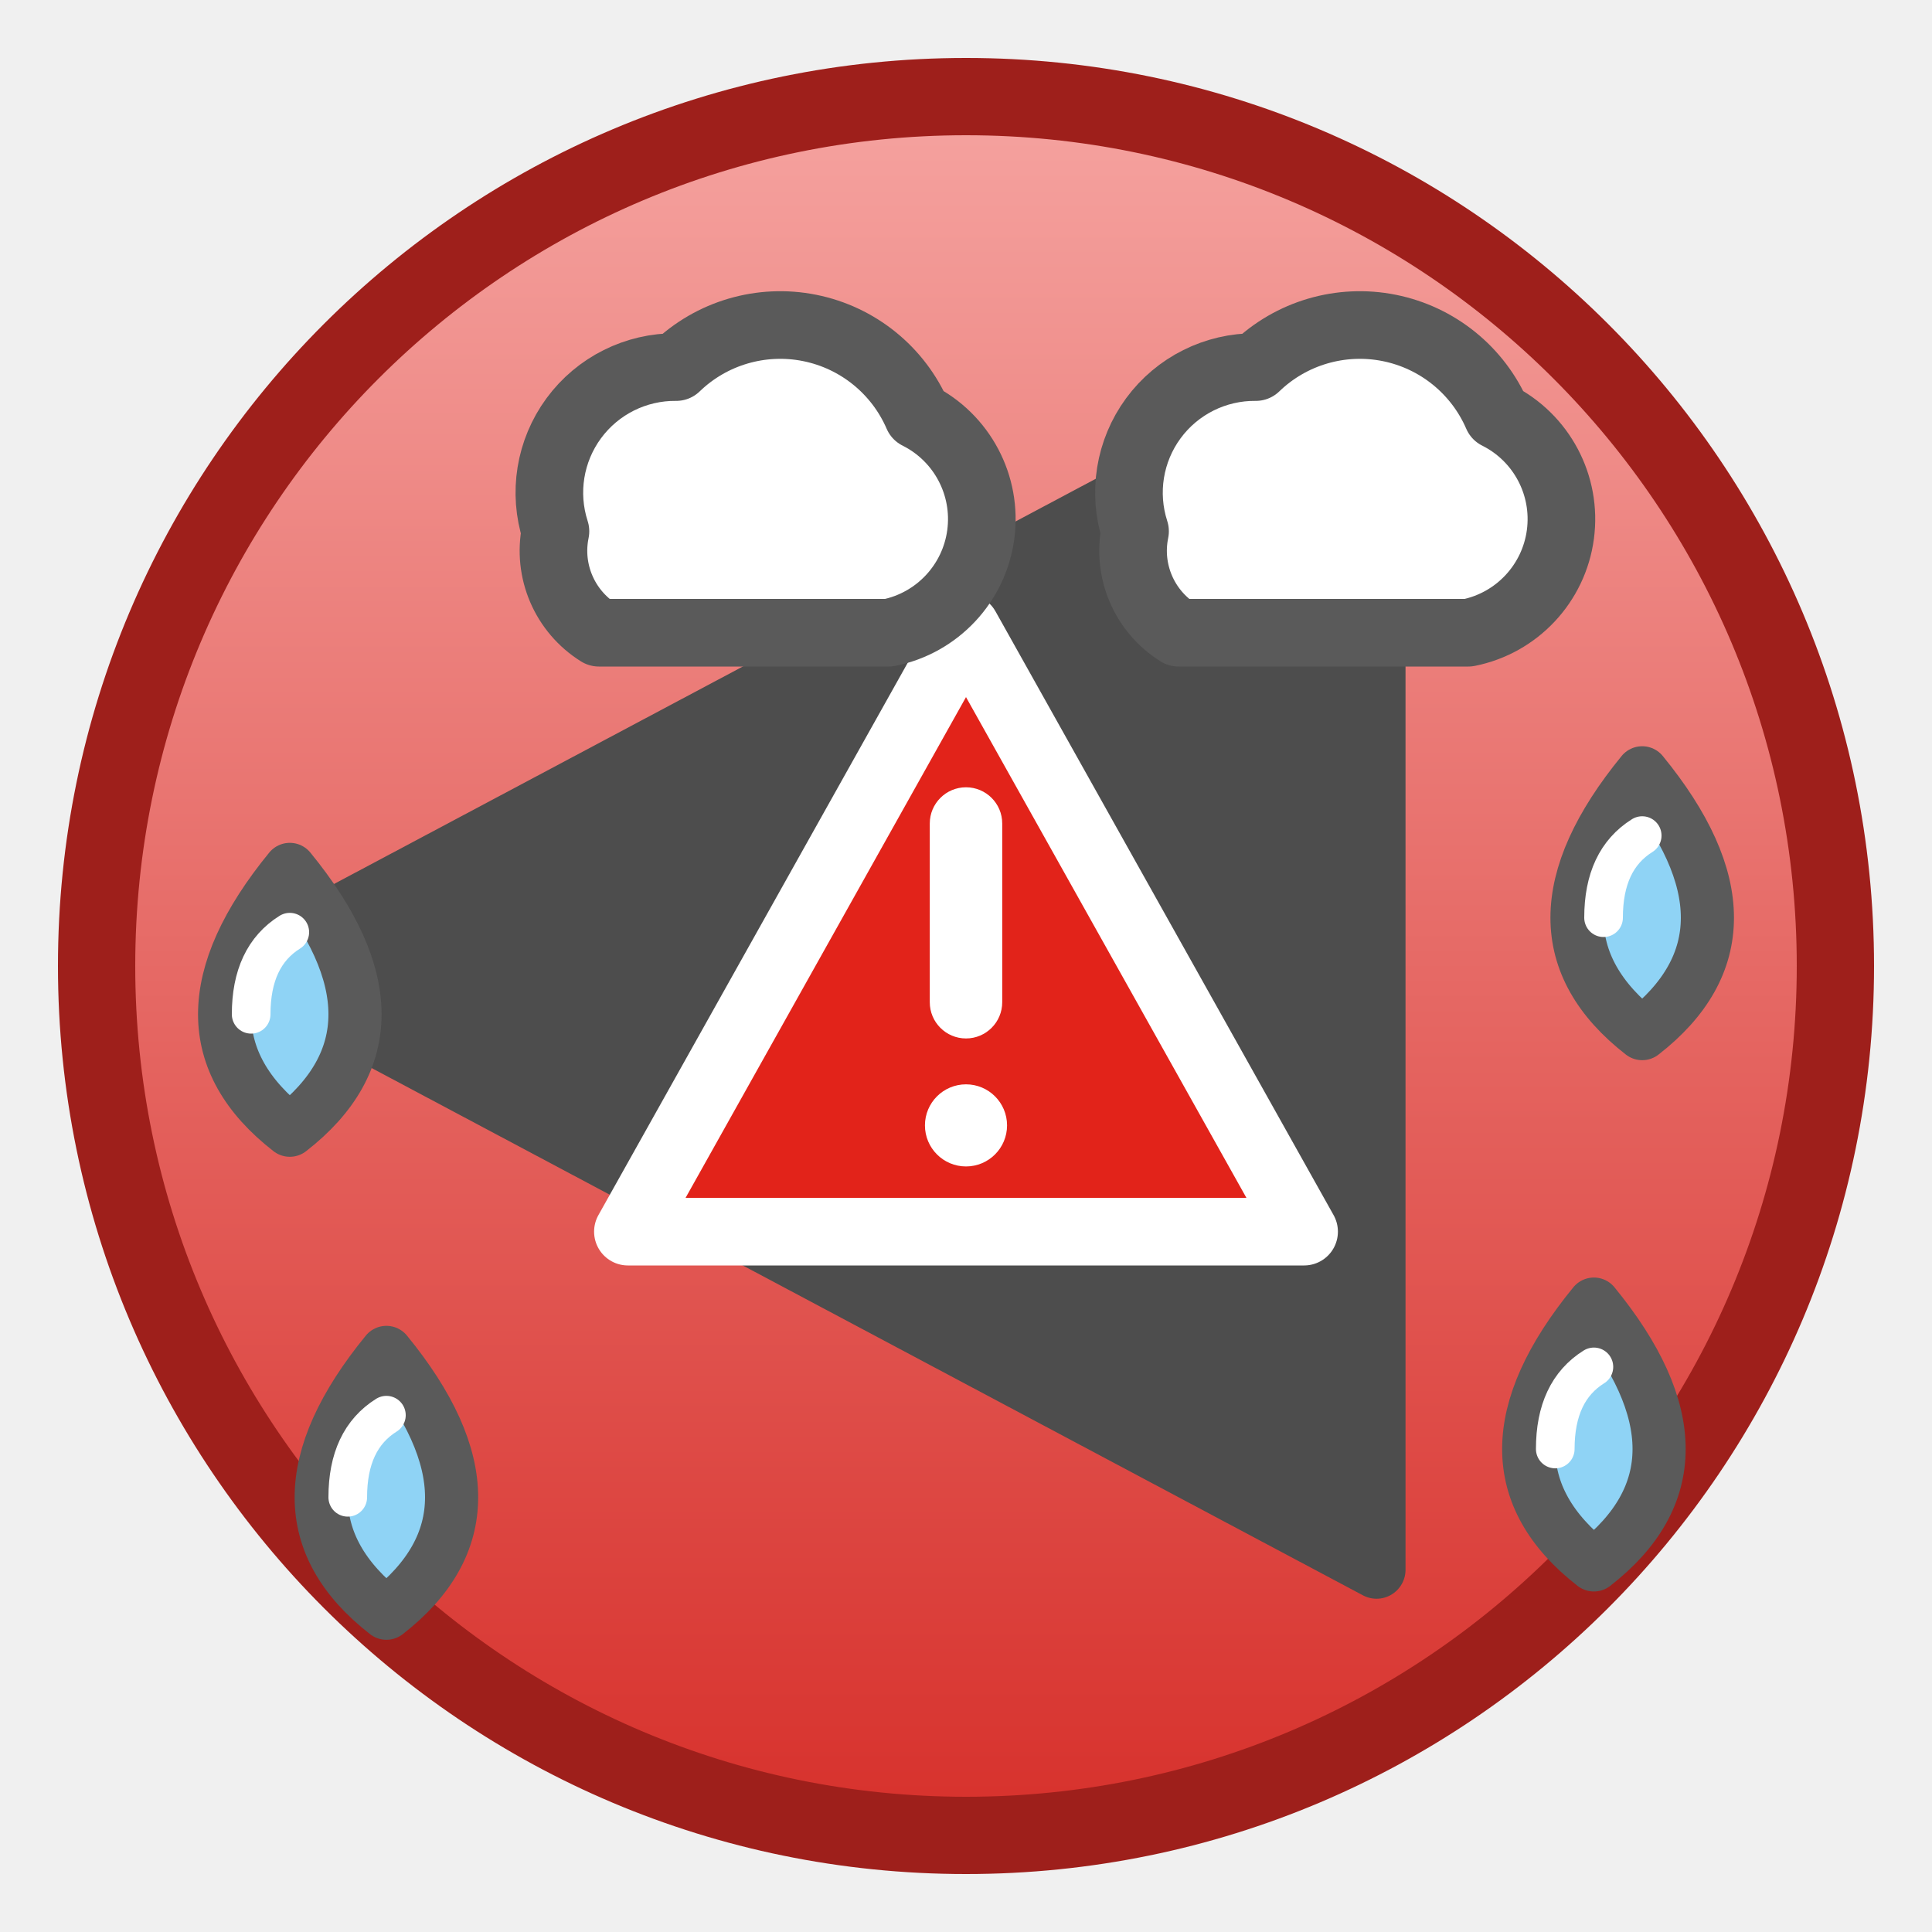
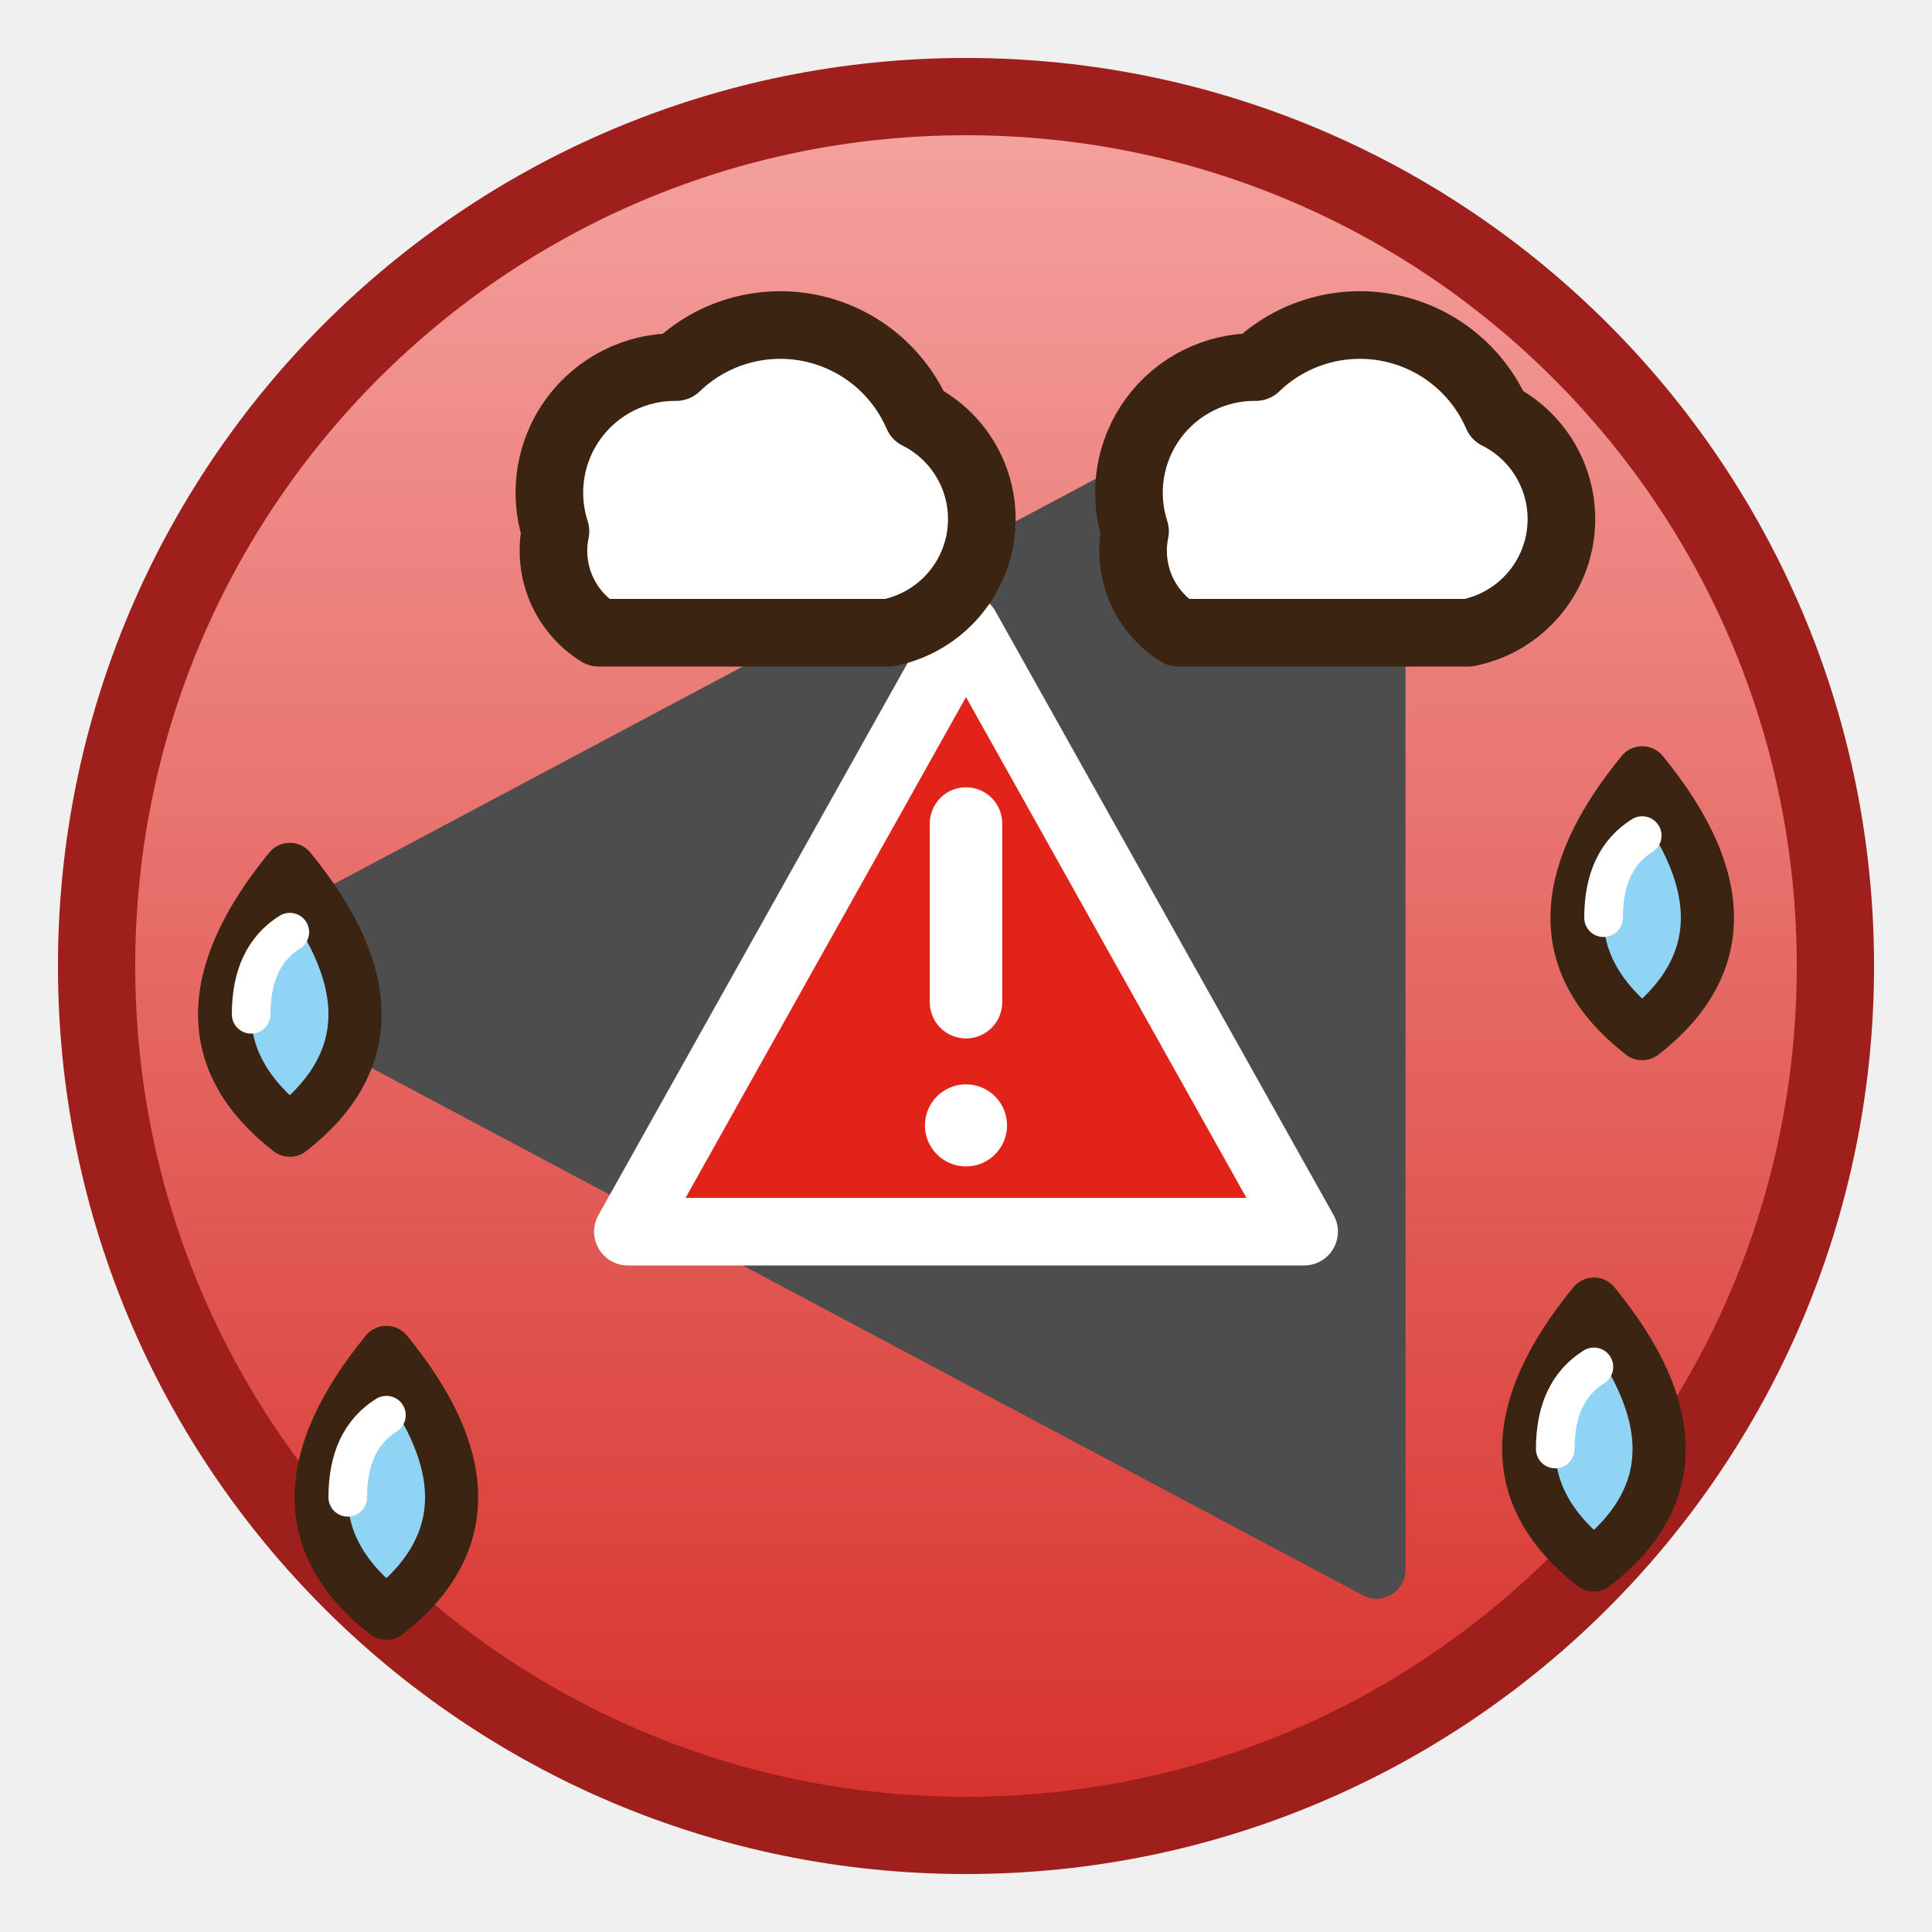
<svg xmlns="http://www.w3.org/2000/svg" width="40" height="40" viewBox="0 0 40 40" role="img" aria-labelledby="title">
  <defs>
    <linearGradient id="gK" x1="0" y1="0" x2="0" y2="1">
      <stop offset="0" stop-color="#F5A3A0" />
      <stop offset="1" stop-color="#D7302B" />
    </linearGradient>
  </defs>
  <g>
    <animateTransform attributeName="transform" type="translate" values="0 0;-0.7 0;0.7 0;-0.7 0;0.7 0;0 0;0 0" dur="0.8s" repeatCount="indefinite" />
    <g>
      <animate attributeName="opacity" values="1;0.35;1" keyTimes="0;0.5;1" calcMode="spline" keySplines="0.45 0 0.55 1;0.45 0 0.55 1" dur="1.4s" repeatCount="indefinite" />
      <circle cx="20" cy="20" r="18" fill="url(#gK)" stroke="#9E1F1B" stroke-width="1.6" />
    </g>
    <g transform="rotate(270 20 20)">
      <path d="M20,5 L32.5,28.5 L7.5,28.5 Z" fill="#4D4D4D" stroke="#4D4D4D" stroke-width="1.2" stroke-linejoin="round" />
    </g>
    <g>
      <animate attributeName="opacity" values="1;0.35;1" keyTimes="0;0.5;1" calcMode="spline" keySplines="0.45 0 0.55 1;0.45 0 0.55 1" dur="1.4s" repeatCount="indefinite" />
      <path d="M20,13 L27,25.5 L13,25.5 Z" fill="#E2231A" stroke="#FFFFFF" stroke-width="1.4" stroke-linejoin="round" />
      <rect x="19.25" y="16.3" width="1.5" height="5.2" rx="0.75" fill="#FFFFFF" />
      <circle cx="20" cy="23.3" r="0.85" fill="#FFFFFF" />
    </g>
  </g>
  <g opacity="1">
    <animate attributeName="opacity" values="0;1;1;0" keyTimes="0;0.2;0.7;1" dur="1.8s" begin="0s" repeatCount="indefinite" />
    <animateTransform attributeName="transform" type="translate" values="0 0;-2 -8" dur="1.8s" begin="0s" repeatCount="indefinite" />
-     <path d="M11.5,11 a2.6,2.6 0 0 1 2.5,-3.4 a3.1,3.1 0 0 1 5,1 a2.4,2.4 0 0 1 -0.6,4.5 h-6 a2,2 0 0 1 -0.9,-2.1 z" fill="#FFFFFF" stroke="#5A5A5A" stroke-width="1.4" stroke-linejoin="round" />
+     <path d="M11.5,11 a2.6,2.6 0 0 1 2.5,-3.4 a3.1,3.1 0 0 1 5,1 a2.4,2.4 0 0 1 -0.6,4.5 h-6 a2,2 0 0 1 -0.9,-2.1 z" fill="#FFFFFF" stroke="#3B2412" stroke-width="1.4" stroke-linejoin="round" />
  </g>
  <g opacity="1">
    <animate attributeName="opacity" values="0;1;1;0" keyTimes="0;0.2;0.7;1" dur="1.8s" begin="0.9s" repeatCount="indefinite" />
    <animateTransform attributeName="transform" type="translate" values="0 0;2 -8" dur="1.8s" begin="0.9s" repeatCount="indefinite" />
-     <path d="M23.5,11 a2.6,2.6 0 0 1 2.5,-3.4 a3.1,3.1 0 0 1 5,1 a2.4,2.4 0 0 1 -0.6,4.5 h-6 a2,2 0 0 1 -0.9,-2.1 z" fill="#FFFFFF" stroke="#5A5A5A" stroke-width="1.4" stroke-linejoin="round" />
+     <path d="M23.5,11 a2.6,2.6 0 0 1 2.5,-3.4 a3.1,3.1 0 0 1 5,1 a2.4,2.4 0 0 1 -0.6,4.5 h-6 a2,2 0 0 1 -0.9,-2.1 z" fill="#FFFFFF" stroke="#3B2412" stroke-width="1.4" stroke-linejoin="round" />
  </g>
  <g opacity="1">
    <animate attributeName="opacity" values="0;1;1;0" keyTimes="0;0.15;0.7;1" dur="1.4s" begin="0s" repeatCount="indefinite" />
    <animateTransform attributeName="transform" type="translate" values="0 0;-3 6" dur="1.4s" begin="0s" repeatCount="indefinite" />
-     <path d="M6,18 q2.7,3.3 0,5.4 q-2.7,-2.1 0,-5.4 z" fill="#8FD3F5" stroke="#5A5A5A" stroke-width="1.1" stroke-linejoin="round" />
+     <path d="M6,18 q2.7,3.3 0,5.4 q-2.7,-2.1 0,-5.4 z" fill="#8FD3F5" stroke="#3B2412" stroke-width="1.1" stroke-linejoin="round" />
    <path d="M5.2,21 q0,-1.2 0.8,-1.7" fill="none" stroke="#FFFFFF" stroke-width="0.8" stroke-linecap="round" />
  </g>
  <g opacity="1">
    <animate attributeName="opacity" values="0;1;1;0" keyTimes="0;0.15;0.7;1" dur="1.4s" begin="0.5s" repeatCount="indefinite" />
    <animateTransform attributeName="transform" type="translate" values="0 0;3 6" dur="1.4s" begin="0.5s" repeatCount="indefinite" />
-     <path d="M34,16 q2.7,3.3 0,5.4 q-2.7,-2.1 0,-5.4 z" fill="#8FD3F5" stroke="#5A5A5A" stroke-width="1.1" stroke-linejoin="round" />
+     <path d="M34,16 q2.7,3.3 0,5.4 q-2.7,-2.1 0,-5.4 z" fill="#8FD3F5" stroke="#3B2412" stroke-width="1.1" stroke-linejoin="round" />
    <path d="M33.2,19 q0,-1.2 0.8,-1.7" fill="none" stroke="#FFFFFF" stroke-width="0.8" stroke-linecap="round" />
  </g>
  <g opacity="1">
    <animate attributeName="opacity" values="0;1;1;0" keyTimes="0;0.15;0.7;1" dur="1.4s" begin="1.0s" repeatCount="indefinite" />
    <animateTransform attributeName="transform" type="translate" values="0 0;3 5" dur="1.4s" begin="1.0s" repeatCount="indefinite" />
-     <path d="M33,27 q2.7,3.3 0,5.4 q-2.7,-2.1 0,-5.4 z" fill="#8FD3F5" stroke="#5A5A5A" stroke-width="1.1" stroke-linejoin="round" />
+     <path d="M33,27 q2.7,3.3 0,5.4 q-2.7,-2.1 0,-5.4 z" fill="#8FD3F5" stroke="#3B2412" stroke-width="1.1" stroke-linejoin="round" />
    <path d="M32.2,30 q0,-1.2 0.8,-1.7" fill="none" stroke="#FFFFFF" stroke-width="0.8" stroke-linecap="round" />
  </g>
  <g opacity="1">
    <animate attributeName="opacity" values="0;1;1;0" keyTimes="0;0.15;0.7;1" dur="1.4s" begin="0.25s" repeatCount="indefinite" />
    <animateTransform attributeName="transform" type="translate" values="0 0;-3 5" dur="1.4s" begin="0.25s" repeatCount="indefinite" />
-     <path d="M8,28 q2.7,3.3 0,5.4 q-2.7,-2.1 0,-5.4 z" fill="#8FD3F5" stroke="#5A5A5A" stroke-width="1.1" stroke-linejoin="round" />
+     <path d="M8,28 q2.7,3.3 0,5.4 q-2.7,-2.1 0,-5.4 z" fill="#8FD3F5" stroke="#3B2412" stroke-width="1.1" stroke-linejoin="round" />
    <path d="M7.2,31 q0,-1.2 0.8,-1.7" fill="none" stroke="#FFFFFF" stroke-width="0.8" stroke-linecap="round" />
  </g>
</svg>
